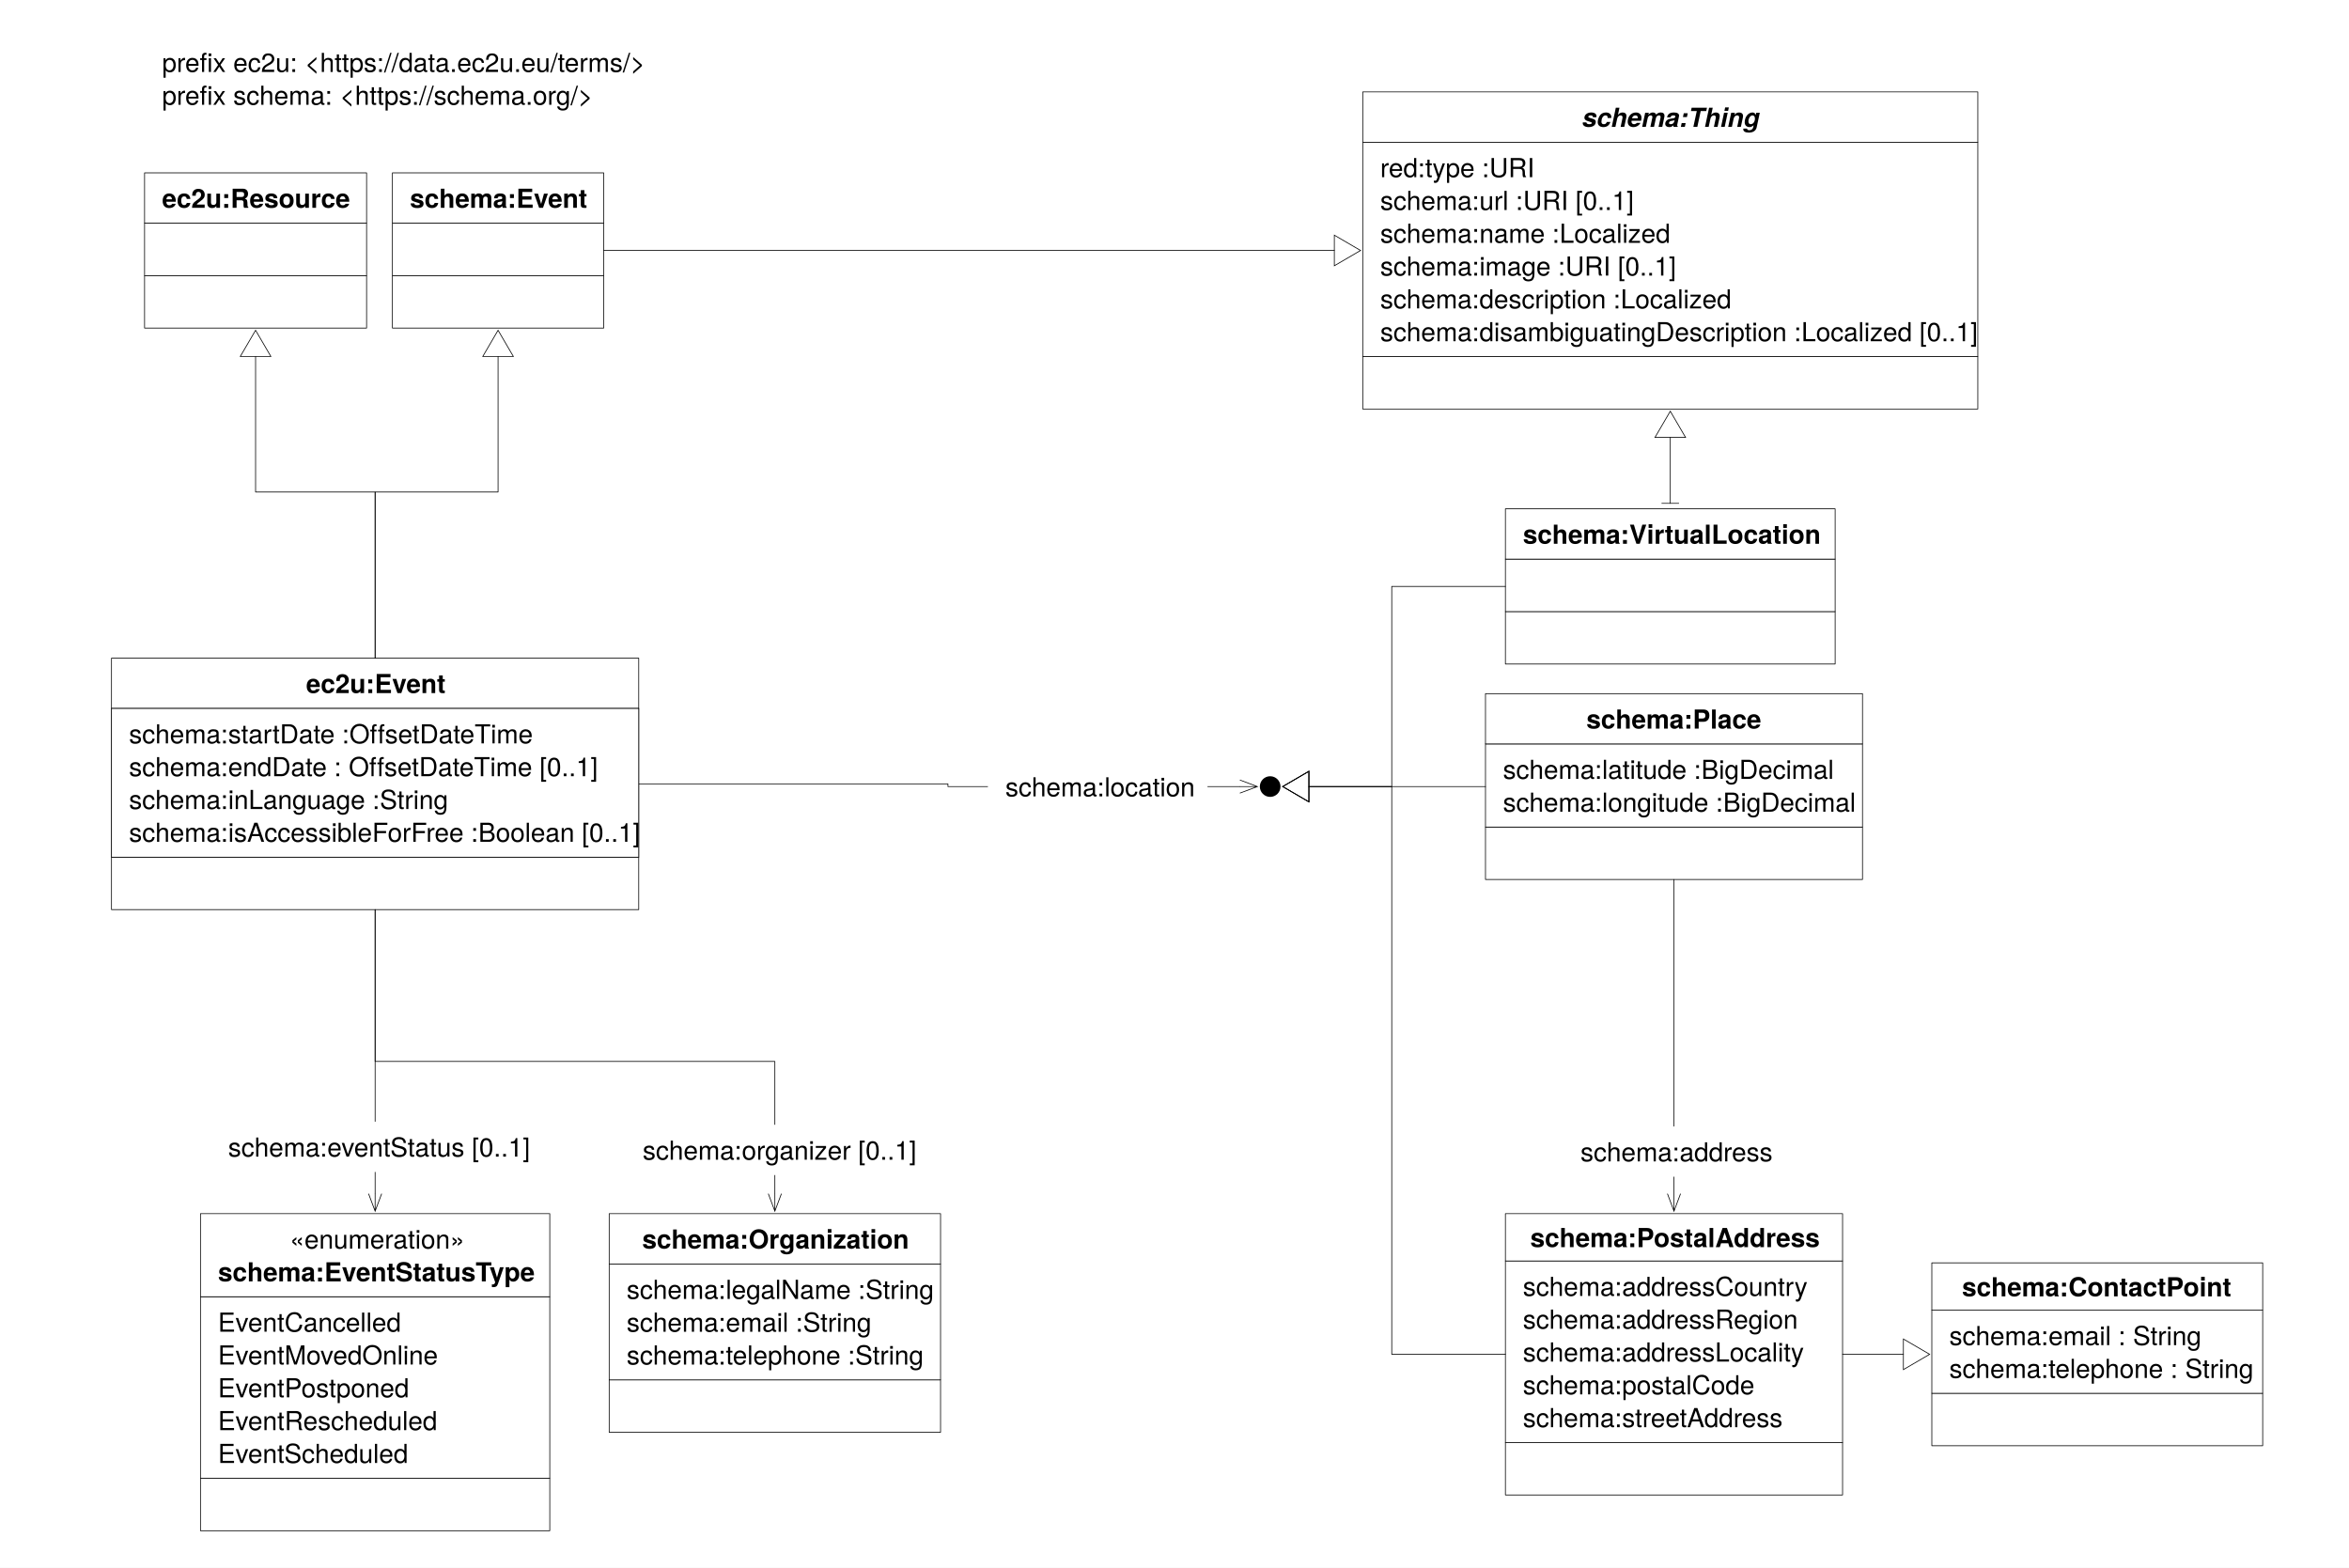
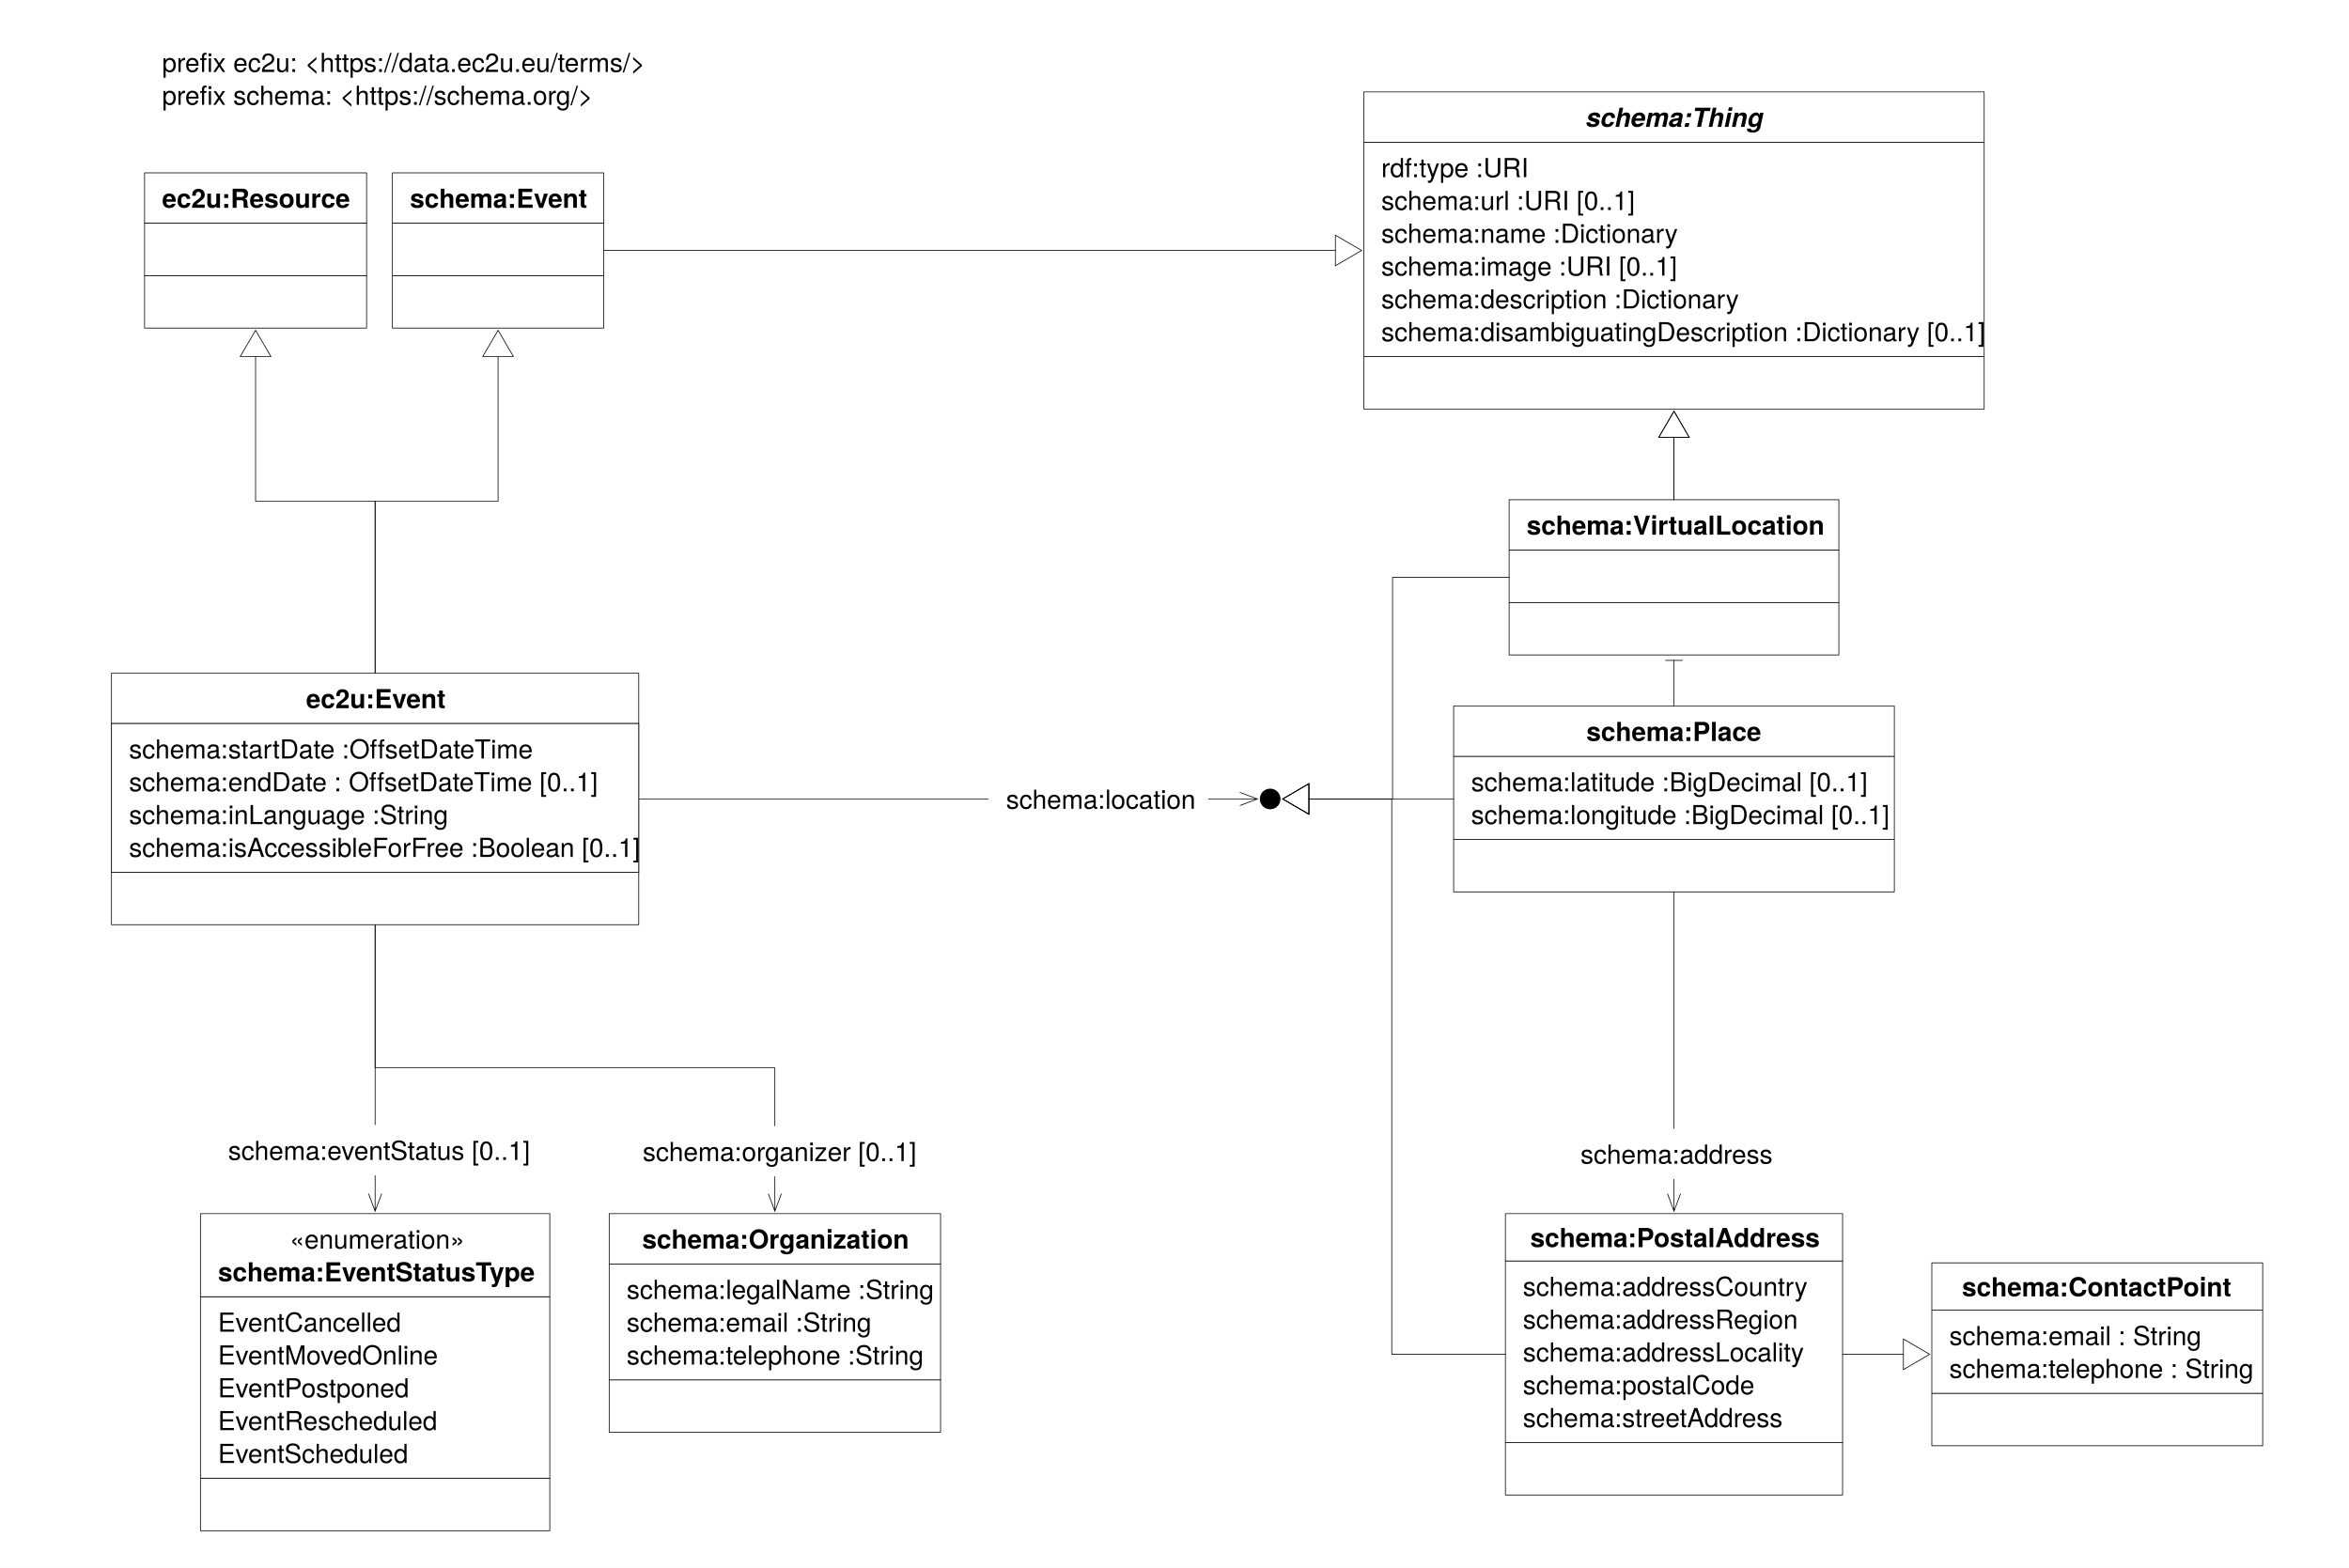
<svg xmlns="http://www.w3.org/2000/svg" xmlns:xlink="http://www.w3.org/1999/xlink" version="1.1" viewBox="0 0 806 538" width="806" height="538">
  <defs>
    <marker orient="auto" overflow="visible" markerUnits="strokeWidth" id="StickArrow_Marker" stroke-linejoin="miter" stroke-miterlimit="10" viewBox="-1 -10 26 20" markerWidth="26" markerHeight="20" color="black">
      <g>
        <path d="M 24 0 L 0 0 M 0 -9 L 24 0 L 0 9" fill="none" stroke="currentColor" stroke-width="1" />
      </g>
    </marker>
    <marker orient="auto" overflow="visible" markerUnits="strokeWidth" id="UMLInheritance_Marker" stroke-linejoin="miter" stroke-miterlimit="10" viewBox="-1 -22 38 44" markerWidth="38" markerHeight="44" color="black">
      <g>
        <path d="M 36 0 L 0 -21 L 0 21 Z" fill="none" stroke="currentColor" stroke-width="1" />
      </g>
    </marker>
    <marker orient="auto" overflow="visible" markerUnits="strokeWidth" id="NegativeControls_Marker" stroke-linejoin="miter" stroke-miterlimit="10" viewBox="-1 -13 2 26" markerWidth="2" markerHeight="26" color="black">
      <g>
-         <line x1="0" y1="12" x2="0" y2="-12" fill="none" stroke="currentColor" stroke-width="1" />
+         <line x1="0" y1="-12" x2="0" y2="12" fill="none" stroke="currentColor" stroke-width="1" />
      </g>
    </marker>
  </defs>
  <g id="Events" fill-opacity="1" stroke-dasharray="none" fill="none" stroke="none" stroke-opacity="1">
    <rect fill="white" x="0" y="0" width="806" height="538" />
    <g id="Events_Layer_1">
      <g id="Group_2">
        <g id="Graphic_5">
          <rect x="134.646" y="94.582" width="72.507" height="18" fill="white" />
          <rect x="134.646" y="94.582" width="72.507" height="18" stroke="black" stroke-linecap="round" stroke-linejoin="round" stroke-width=".25" />
        </g>
        <g id="Graphic_4">
          <rect x="134.646" y="76.582" width="72.507" height="18" fill="white" />
          <rect x="134.646" y="76.582" width="72.507" height="18" stroke="black" stroke-linecap="round" stroke-linejoin="round" stroke-width=".25" />
        </g>
        <g id="Graphic_3">
          <a xlink:href="https://schema.org/Event">
            <rect x="134.646" y="59.321" width="72.507" height="17.261" fill="white" />
            <rect x="134.646" y="59.321" width="72.507" height="17.261" stroke="black" stroke-linecap="round" stroke-linejoin="round" stroke-width=".25" />
            <text transform="translate(140.6457 62.32069)" fill="black">
              <tspan font-family="Helvetica Neue" font-weight="bold" font-size="9" fill="black" x="7176482e-19" y="9">
                schema:Event
              </tspan>
            </text>
          </a>
        </g>
      </g>
      <g id="Group_6">
        <g id="Graphic_9">
-           <rect x="509.708" y="283.816" width="129.36" height="18" fill="white" />
-           <rect x="509.708" y="283.816" width="129.36" height="18" stroke="black" stroke-linecap="round" stroke-linejoin="round" stroke-width=".25" />
+           <rect x="498.782" y="288.068" width="151.212" height="18" fill="white" />
+           <rect x="498.782" y="288.068" width="151.212" height="18" stroke="black" stroke-linecap="round" stroke-linejoin="round" stroke-width=".25" />
        </g>
        <g id="Graphic_8">
-           <rect x="509.708" y="255.294" width="129.36" height="28.522" fill="white" />
-           <rect x="509.708" y="255.294" width="129.36" height="28.522" stroke="black" stroke-linecap="round" stroke-linejoin="round" stroke-width=".25" />
-           <text transform="translate(515.7078 258.2938)" fill="black">
+           <rect x="498.782" y="259.546" width="151.212" height="28.522" fill="white" />
+           <rect x="498.782" y="259.546" width="151.212" height="28.522" stroke="black" stroke-linecap="round" stroke-linejoin="round" stroke-width=".25" />
+           <text transform="translate(504.7818 262.5457)" fill="black">
            <tspan font-family="Helvetica Neue" font-size="9" fill="black" x="0" y="9">schema:latitude :BigDecimal
+               [0..1]
            </tspan>
            <tspan font-family="Helvetica Neue" font-size="9" fill="black" x="0" y="20.261">schema:longitude
-               :BigDecimal
+               :BigDecimal [0..1]
            </tspan>
          </text>
        </g>
        <g id="Graphic_7">
          <a xlink:href="https://schema.org/Place">
-             <rect x="509.708" y="238.033" width="129.36" height="17.261" fill="white" />
-             <rect x="509.708" y="238.033" width="129.36" height="17.261" stroke="black" stroke-linecap="round" stroke-linejoin="round" stroke-width=".25" />
-             <text transform="translate(544.3143 241.0327)" fill="black">
+             <rect x="498.782" y="242.285" width="151.212" height="17.261" fill="white" />
+             <rect x="498.782" y="242.285" width="151.212" height="17.261" stroke="black" stroke-linecap="round" stroke-linejoin="round" stroke-width=".25" />
+             <text transform="translate(544.3143 245.2847)" fill="black">
              <tspan font-family="Helvetica Neue" font-weight="bold" font-size="9" fill="black" x="42632564e-20" y="9">
                schema:Place
              </tspan>
            </text>
          </a>
        </g>
      </g>
      <g id="Group_11">
        <g id="Graphic_14">
          <rect x="516.543" y="495.02" width="115.689" height="18" fill="white" />
          <rect x="516.543" y="495.02" width="115.689" height="18" stroke="black" stroke-linecap="round" stroke-linejoin="round" stroke-width=".25" />
        </g>
        <g id="Graphic_13">
          <rect x="516.543" y="432.715" width="115.689" height="62.305" fill="white" />
          <rect x="516.543" y="432.715" width="115.689" height="62.305" stroke="black" stroke-linecap="round" stroke-linejoin="round" stroke-width=".25" />
          <text transform="translate(522.5433 435.715)" fill="black">
            <tspan font-family="Helvetica Neue" font-size="9" fill="black" x="0" y="9">schema:addressCountry</tspan>
            <tspan font-family="Helvetica Neue" font-size="9" fill="black" x="0" y="20.261">schema:addressRegion
            </tspan>
            <tspan font-family="Helvetica Neue" font-size="9" fill="black" x="0" y="31.522">schema:addressLocality
            </tspan>
            <tspan font-family="Helvetica Neue" font-size="9" fill="black" x="0" y="42.783">schema:postalCode</tspan>
            <tspan font-family="Helvetica Neue" font-size="9" fill="black" x="0" y="54.044">schema:streetAddress
            </tspan>
          </text>
        </g>
        <g id="Graphic_12">
          <a xlink:href="https://schema.org/PostalAddress">
            <rect x="516.543" y="416.483" width="115.689" height="16.232" fill="white" />
            <rect x="516.543" y="416.483" width="115.689" height="16.232" stroke="black" stroke-linecap="round" stroke-linejoin="round" stroke-width=".25" />
            <text transform="translate(525.0633 418.9685)" fill="black">
              <tspan font-family="Helvetica Neue" font-weight="bold" font-size="9" fill="black" x="6394885e-19" y="9">
                schema:PostalAddress
              </tspan>
            </text>
          </a>
        </g>
      </g>
      <g id="Group_15">
        <g id="Graphic_18">
-           <rect x="516.543" y="209.871" width="113.142" height="18" fill="white" />
-           <rect x="516.543" y="209.871" width="113.142" height="18" stroke="black" stroke-linecap="round" stroke-linejoin="round" stroke-width=".25" />
+           <rect x="517.817" y="206.757" width="113.142" height="18" fill="white" />
+           <rect x="517.817" y="206.757" width="113.142" height="18" stroke="black" stroke-linecap="round" stroke-linejoin="round" stroke-width=".25" />
        </g>
        <g id="Graphic_17">
-           <rect x="516.543" y="191.871" width="113.142" height="18" fill="white" />
-           <rect x="516.543" y="191.871" width="113.142" height="18" stroke="black" stroke-linecap="round" stroke-linejoin="round" stroke-width=".25" />
+           <rect x="517.817" y="188.757" width="113.142" height="18" fill="white" />
+           <rect x="517.817" y="188.757" width="113.142" height="18" stroke="black" stroke-linecap="round" stroke-linejoin="round" stroke-width=".25" />
        </g>
        <g id="Graphic_16">
          <a xlink:href="https://schema.org/VirtualLocation">
-             <rect x="516.543" y="174.61" width="113.142" height="17.261" fill="white" />
-             <rect x="516.543" y="174.61" width="113.142" height="17.261" stroke="black" stroke-linecap="round" stroke-linejoin="round" stroke-width=".25" />
-             <text transform="translate(522.5433 177.6096)" fill="black">
+             <rect x="517.817" y="171.496" width="113.142" height="17.261" fill="white" />
+             <rect x="517.817" y="171.496" width="113.142" height="17.261" stroke="black" stroke-linecap="round" stroke-linejoin="round" stroke-width=".25" />
+             <text transform="translate(523.8168 174.4961)" fill="black">
              <tspan font-family="Helvetica Neue" font-weight="bold" font-size="9" fill="black" x="0" y="9">
                schema:VirtualLocation
              </tspan>
            </text>
          </a>
        </g>
      </g>
      <g id="Line_20">
-         <line x1="574.388" y1="301.816" x2="574.388" y2="409.633" marker-end="url(#StickArrow_Marker)" stroke="black" stroke-linecap="round" stroke-linejoin="round" stroke-width=".25" />
+         <line x1="574.388" y1="306.068" x2="574.388" y2="409.633" marker-end="url(#StickArrow_Marker)" stroke="black" stroke-linecap="round" stroke-linejoin="round" stroke-width=".25" />
      </g>
      <g id="Graphic_21">
-         <rect x="536.298" y="386.547" width="76.179" height="17.261" fill="white" />
-         <text transform="translate(542.2983 389.5474)" fill="black">
+         <rect x="536.298" y="387.337" width="76.179" height="17.261" fill="white" />
+         <text transform="translate(542.2983 390.3374)" fill="black">
          <tspan font-family="Helvetica Neue" font-size="9" fill="black" x="4973799e-20" y="9">schema:address</tspan>
        </text>
      </g>
      <g id="Line_22">
-         <path d="M 219.165 269 L 325.265 269 L 325.265 269.924 L 425.433 269.924" marker-end="url(#StickArrow_Marker)" stroke="black" stroke-linecap="round" stroke-linejoin="round" stroke-width=".25" />
+         <line x1="219.165" y1="274.176" x2="425.433" y2="274.176" marker-end="url(#StickArrow_Marker)" stroke="black" stroke-linecap="round" stroke-linejoin="round" stroke-width=".25" />
      </g>
      <g id="Graphic_23">
-         <rect x="338.97" y="261.294" width="75.351" height="17.261" fill="white" />
-         <text transform="translate(344.9696 264.2938)" fill="black">
+         <rect x="339.21" y="265.546" width="75.351" height="17.261" fill="white" />
+         <text transform="translate(345.2098 268.5457)" fill="black">
          <tspan font-family="Helvetica Neue" font-size="9" fill="black" x="0" y="9">schema:location</tspan>
        </text>
      </g>
      <g id="Group_26">
        <g id="Graphic_29">
-           <rect x="38.262" y="294.153" width="180.903" height="18" fill="white" />
-           <rect x="38.262" y="294.153" width="180.903" height="18" stroke="black" stroke-linecap="round" stroke-linejoin="round" stroke-width=".25" />
+           <rect x="38.262" y="299.329" width="180.903" height="18" fill="white" />
+           <rect x="38.262" y="299.329" width="180.903" height="18" stroke="black" stroke-linecap="round" stroke-linejoin="round" stroke-width=".25" />
        </g>
        <g id="Graphic_28">
-           <rect x="38.262" y="243.108" width="180.903" height="51.044" fill="white" />
-           <rect x="38.262" y="243.108" width="180.903" height="51.044" stroke="black" stroke-linecap="round" stroke-linejoin="round" stroke-width=".25" />
-           <text transform="translate(44.2618 251.7389)" fill="black">
+           <rect x="38.262" y="248.285" width="180.903" height="51.044" fill="white" />
+           <rect x="38.262" y="248.285" width="180.903" height="51.044" stroke="black" stroke-linecap="round" stroke-linejoin="round" stroke-width=".25" />
+           <text transform="translate(44.2618 256.9152)" fill="black">
            <tspan font-family="Helvetica Neue" font-size="9" fill="black" x="0" y="9">schema:startDate :timestamp
            </tspan>
            <tspan font-family="Helvetica Neue" font-size="9" fill="black" x="0" y="20.261">schema:endDate
              :timestamp
            </tspan>
            <tspan font-family="Helvetica Neue" font-size="9" fill="black" x="0" y="31.522">schema:typicalAgeRange
              :string
            </tspan>
          </text>
        </g>
        <g id="Graphic_27">
          <a xlink:href="https://schema.org/Event">
-             <rect x="38.262" y="225.847" width="180.903" height="17.261" fill="white" />
-             <rect x="38.262" y="225.847" width="180.903" height="17.261" stroke="black" stroke-linecap="round" stroke-linejoin="round" stroke-width=".25" />
-             <text transform="translate(105.0343 228.8473)" fill="black">
+             <rect x="38.262" y="231.024" width="180.903" height="17.261" fill="white" />
+             <rect x="38.262" y="231.024" width="180.903" height="17.261" stroke="black" stroke-linecap="round" stroke-linejoin="round" stroke-width=".25" />
+             <text transform="translate(105.0343 234.0236)" fill="black">
              <tspan font-family="Helvetica Neue" font-weight="bold" font-size="9" fill="black" x="8881784e-20" y="9">
                ec2u:Event
              </tspan>
            </text>
          </a>
        </g>
        <g id="Graphic_82">
-           <rect x="38.262" y="243.108" width="180.903" height="51.044" fill="white" />
-           <rect x="38.262" y="243.108" width="180.903" height="51.044" stroke="black" stroke-linecap="round" stroke-linejoin="round" stroke-width=".25" />
-           <text transform="translate(44.2618 246.1084)" fill="black">
+           <rect x="38.262" y="248.285" width="180.903" height="51.044" fill="white" />
+           <rect x="38.262" y="248.285" width="180.903" height="51.044" stroke="black" stroke-linecap="round" stroke-linejoin="round" stroke-width=".25" />
+           <text transform="translate(44.2618 251.2847)" fill="black">
            <tspan font-family="Helvetica Neue" font-size="9" fill="black" x="0" y="9">schema:startDate :OffsetDateTime
            </tspan>
            <tspan font-family="Helvetica Neue" font-size="9" fill="black" x="0" y="20.261">schema:endDate :
              OffsetDateTime [0..1]
            </tspan>
            <tspan font-family="Helvetica Neue" font-size="9" fill="black" x="0" y="31.522">schema:inLanguage
              :String
            </tspan>
            <tspan font-family="Helvetica Neue" font-size="9" fill="black" x="0" y="42.783">schema:isAccessibleForFree
              :Boolean [0..1]
            </tspan>
          </text>
        </g>
      </g>
      <g id="Line_30">
-         <path d="M 128.713 225.847 L 128.713 168.847 L 170.899 168.847 L 170.899 122.332" marker-end="url(#UMLInheritance_Marker)" stroke="black" stroke-linecap="round" stroke-linejoin="round" stroke-width=".25" />
+         <path d="M 128.713 231.024 L 128.713 172.024 L 170.899 172.024 L 170.899 122.332" marker-end="url(#UMLInheritance_Marker)" stroke="black" stroke-linecap="round" stroke-linejoin="round" stroke-width=".25" />
      </g>
      <g id="Graphic_31">
        <text transform="translate(55.6063 15.69865)" fill="black">
          <tspan font-family="Helvetica Neue" font-size="9" fill="black" x="0" y="9">prefix ec2u: &lt;https://data.ec2u.eu/terms/&gt;</tspan>
          <tspan font-family="Helvetica Neue" font-size="9" fill="black" x="0" y="20.261">prefix schema: &lt;https://schema.org/&gt;</tspan>
        </text>
      </g>
      <g id="Group_32">
        <g id="Graphic_35">
-           <rect x="467.592" y="122.365" width="211.044" height="18" fill="white" />
-           <rect x="467.592" y="122.365" width="211.044" height="18" stroke="black" stroke-linecap="round" stroke-linejoin="round" stroke-width=".25" />
+           <rect x="467.952" y="122.365" width="212.871" height="18" fill="white" />
+           <rect x="467.952" y="122.365" width="212.871" height="18" stroke="black" stroke-linecap="round" stroke-linejoin="round" stroke-width=".25" />
        </g>
        <g id="Graphic_34">
-           <rect x="467.592" y="48.799" width="211.044" height="73.566" fill="white" />
-           <rect x="467.592" y="48.799" width="211.044" height="73.566" stroke="black" stroke-linecap="round" stroke-linejoin="round" stroke-width=".25" />
-           <text transform="translate(473.5923 51.79857)" fill="black">
-             <tspan font-family="Helvetica Neue" font-size="9" fill="black" x="0" y="9">red:type :URI</tspan>
+           <rect x="467.952" y="48.799" width="212.871" height="73.566" fill="white" />
+           <rect x="467.952" y="48.799" width="212.871" height="73.566" stroke="black" stroke-linecap="round" stroke-linejoin="round" stroke-width=".25" />
+           <text transform="translate(473.9523 51.79857)" fill="black">
+             <tspan font-family="Helvetica Neue" font-size="9" fill="black" x="0" y="9">rdf:type :URI</tspan>
            <tspan font-family="Helvetica Neue" font-size="9" fill="black" x="0" y="20.261">schema:url :URI [0..1]
            </tspan>
-             <tspan font-family="Helvetica Neue" font-size="9" fill="black" x="0" y="31.522">schema:name :Localized
+             <tspan font-family="Helvetica Neue" font-size="9" fill="black" x="0" y="31.522">schema:name :Dictionary
            </tspan>
            <tspan font-family="Helvetica Neue" font-size="9" fill="black" x="0" y="42.783">schema:image :URI [0..1]
            </tspan>
            <tspan font-family="Helvetica Neue" font-size="9" fill="black" x="0" y="54.044">schema:description
-               :Localized
+               :Dictionary
            </tspan>
            <tspan font-family="Helvetica Neue" font-size="9" fill="black" x="0" y="65.305">
-               schema:disambiguatingDescription :Localized [0..1]
+               schema:disambiguatingDescription :Dictionary [0..1]
            </tspan>
          </text>
        </g>
        <g id="Graphic_33">
          <a xlink:href="https://schema.org/Thing">
-             <rect x="467.592" y="31.538" width="211.044" height="17.261" fill="white" />
-             <rect x="467.592" y="31.538" width="211.044" height="17.261" stroke="black" stroke-linecap="round" stroke-linejoin="round" stroke-width=".25" />
-             <text transform="translate(542.8653 34.53751)" fill="black">
+             <rect x="467.952" y="31.538" width="212.871" height="17.261" fill="white" />
+             <rect x="467.952" y="31.538" width="212.871" height="17.261" stroke="black" stroke-linecap="round" stroke-linejoin="round" stroke-width=".25" />
+             <text transform="translate(544.1388 34.53751)" fill="black">
              <tspan font-family="Helvetica Neue" font-style="italic" font-weight="bold" font-size="9" fill="black" x="0" y="9">schema:Thing
              </tspan>
            </text>
          </a>
        </g>
      </g>
      <g id="Line_38">
        <line x1="632.232" y1="464.752" x2="653.104" y2="464.752" marker-end="url(#UMLInheritance_Marker)" stroke="black" stroke-linecap="round" stroke-linejoin="round" stroke-width=".25" />
      </g>
      <g id="Group_40">
        <g id="Graphic_43">
          <rect x="68.785" y="507.301" width="119.856" height="18" fill="white" />
          <rect x="68.785" y="507.301" width="119.856" height="18" stroke="black" stroke-linecap="round" stroke-linejoin="round" stroke-width=".25" />
        </g>
        <g id="Graphic_42">
          <rect x="68.785" y="444.996" width="119.856" height="62.305" fill="white" />
          <rect x="68.785" y="444.996" width="119.856" height="62.305" stroke="black" stroke-linecap="round" stroke-linejoin="round" stroke-width=".25" />
          <text transform="translate(74.7853 447.996)" fill="black">
            <tspan font-family="Helvetica Neue" font-size="9" fill="black" x="0" y="9">EventCancelled</tspan>
            <tspan font-family="Helvetica Neue" font-size="9" fill="black" x="0" y="20.261">EventMovedOnline</tspan>
            <tspan font-family="Helvetica Neue" font-size="9" fill="black" x="0" y="31.522">EventPostponed</tspan>
            <tspan font-family="Helvetica Neue" font-size="9" fill="black" x="0" y="42.783">EventRescheduled</tspan>
            <tspan font-family="Helvetica Neue" font-size="9" fill="black" x="0" y="54.044">EventScheduled</tspan>
          </text>
        </g>
        <g id="Graphic_41">
          <a xlink:href="https://schema.org/EventStatusType">
            <rect x="68.785" y="416.483" width="119.856" height="28.513" fill="white" />
            <rect x="68.785" y="416.483" width="119.856" height="28.513" stroke="black" stroke-linecap="round" stroke-linejoin="round" stroke-width=".25" />
            <text transform="translate(74.7853 419.483)" fill="black">
              <tspan font-family="Helvetica Neue" font-size="9" fill="black" x="24.669" y="9">«enumeration»</tspan>
              <tspan font-family="Helvetica Neue" font-weight="bold" font-size="9" fill="black" x="0" y="20.252">
                schema:EventStatusType
              </tspan>
            </text>
          </a>
        </g>
      </g>
      <g id="Line_44">
-         <line x1="128.713" y1="312.153" x2="128.713" y2="409.633" marker-end="url(#StickArrow_Marker)" stroke="black" stroke-linecap="round" stroke-linejoin="round" stroke-width=".25" />
+         <line x1="128.713" y1="317.329" x2="128.713" y2="409.633" marker-end="url(#StickArrow_Marker)" stroke="black" stroke-linecap="round" stroke-linejoin="round" stroke-width=".25" />
      </g>
      <g id="Graphic_45">
-         <rect x="72.282" y="384.921" width="112.863" height="17.261" fill="white" />
-         <text transform="translate(78.2818 387.9214)" fill="black">
+         <rect x="72.282" y="386.059" width="112.863" height="17.261" fill="white" />
+         <text transform="translate(78.2818 389.0591)" fill="black">
          <tspan font-family="Helvetica Neue" font-size="9" fill="black" x="6039613e-19" y="9">schema:eventStatus
            [0..1]
          </tspan>
        </text>
      </g>
      <g id="Group_56">
        <g id="Graphic_59">
          <rect x="49.606" y="94.582" width="76.179" height="18" fill="white" />
          <rect x="49.606" y="94.582" width="76.179" height="18" stroke="black" stroke-linecap="round" stroke-linejoin="round" stroke-width=".25" />
        </g>
        <g id="Graphic_58">
          <rect x="49.606" y="76.582" width="76.179" height="18" fill="white" />
          <rect x="49.606" y="76.582" width="76.179" height="18" stroke="black" stroke-linecap="round" stroke-linejoin="round" stroke-width=".25" />
        </g>
        <g id="Graphic_57">
          <a xlink:href="file:/Users/Alessandro/Metreeca/Projects/EC2U/Data/docs/collections/index.graffle">
            <rect x="49.606" y="59.321" width="76.179" height="17.261" fill="white" />
            <rect x="49.606" y="59.321" width="76.179" height="17.261" stroke="black" stroke-linecap="round" stroke-linejoin="round" stroke-width=".25" />
            <text transform="translate(55.6063 62.32069)" fill="black">
              <tspan font-family="Helvetica Neue" font-weight="bold" font-size="9" fill="black" x="4973799e-20" y="9">
                ec2u:Resource
              </tspan>
            </text>
          </a>
        </g>
      </g>
      <g id="Line_60">
-         <path d="M 128.713 225.847 L 128.713 168.847 L 87.696 168.847 L 87.696 122.332" marker-end="url(#UMLInheritance_Marker)" stroke="black" stroke-linecap="round" stroke-linejoin="round" stroke-width=".25" />
+         <path d="M 128.713 231.024 L 128.713 172.024 L 87.696 172.024 L 87.696 122.332" marker-end="url(#UMLInheritance_Marker)" stroke="black" stroke-linecap="round" stroke-linejoin="round" stroke-width=".25" />
      </g>
      <g id="Group_71">
        <g id="Graphic_74">
          <rect x="662.854" y="478.129" width="113.529" height="18" fill="white" />
          <rect x="662.854" y="478.129" width="113.529" height="18" stroke="black" stroke-linecap="round" stroke-linejoin="round" stroke-width=".25" />
        </g>
        <g id="Graphic_73">
          <rect x="662.854" y="449.607" width="113.529" height="28.522" fill="white" />
          <rect x="662.854" y="449.607" width="113.529" height="28.522" stroke="black" stroke-linecap="round" stroke-linejoin="round" stroke-width=".25" />
          <text transform="translate(668.854 452.6066)" fill="black">
            <tspan font-family="Helvetica Neue" font-size="9" fill="black" x="0" y="9">schema:email : String</tspan>
            <tspan font-family="Helvetica Neue" font-size="9" fill="black" x="0" y="20.261">schema:telephone :
              String
            </tspan>
          </text>
        </g>
        <g id="Graphic_72">
          <a xlink:href="https://schema.org/ContactPoint">
            <rect x="662.854" y="433.375" width="113.529" height="16.232" fill="white" />
            <rect x="662.854" y="433.375" width="113.529" height="16.232" stroke="black" stroke-linecap="round" stroke-linejoin="round" stroke-width=".25" />
            <text transform="translate(673.2055 435.8601)" fill="black">
              <tspan font-family="Helvetica Neue" font-weight="bold" font-size="9" fill="black" x="4618528e-19" y="9">
                schema:ContactPoint
              </tspan>
            </text>
          </a>
        </g>
      </g>
      <g id="Line_80">
-         <line x1="573.114" y1="172.735" x2="573.114" y2="150.115" marker-end="url(#UMLInheritance_Marker)" marker-start="url(#NegativeControls_Marker)" stroke="black" stroke-linecap="round" stroke-linejoin="round" stroke-width=".25" />
+         <line x1="574.388" y1="171.496" x2="574.388" y2="150.115" marker-end="url(#UMLInheritance_Marker)" stroke="black" stroke-linecap="round" stroke-linejoin="round" stroke-width=".25" />
      </g>
      <g id="Line_81">
-         <line x1="207.153" y1="85.951" x2="457.842" y2="85.951" marker-end="url(#UMLInheritance_Marker)" stroke="black" stroke-linecap="round" stroke-linejoin="round" stroke-width=".25" />
+         <line x1="207.153" y1="85.951" x2="458.202" y2="85.951" marker-end="url(#UMLInheritance_Marker)" stroke="black" stroke-linecap="round" stroke-linejoin="round" stroke-width=".25" />
      </g>
      <g id="Group_83">
        <g id="Graphic_86">
          <rect x="209.026" y="473.527" width="113.7" height="18" fill="white" />
          <rect x="209.026" y="473.527" width="113.7" height="18" stroke="black" stroke-linecap="round" stroke-linejoin="round" stroke-width=".25" />
        </g>
        <g id="Graphic_85">
          <rect x="209.026" y="433.744" width="113.7" height="39.783" fill="white" />
          <rect x="209.026" y="433.744" width="113.7" height="39.783" stroke="black" stroke-linecap="round" stroke-linejoin="round" stroke-width=".25" />
          <text transform="translate(215.0263 436.744)" fill="black">
            <tspan font-family="Helvetica Neue" font-size="9" fill="black" x="0" y="9">schema:legalName :String</tspan>
            <tspan font-family="Helvetica Neue" font-size="9" fill="black" x="0" y="20.261">schema:email :String
            </tspan>
            <tspan font-family="Helvetica Neue" font-size="9" fill="black" x="0" y="31.522">schema:telephone :String
            </tspan>
          </text>
        </g>
        <g id="Graphic_84">
          <a xlink:href="https://schema.org/Organization">
            <rect x="209.026" y="416.483" width="113.7" height="17.261" fill="white" />
            <rect x="209.026" y="416.483" width="113.7" height="17.261" stroke="black" stroke-linecap="round" stroke-linejoin="round" stroke-width=".25" />
            <text transform="translate(220.3452 419.483)" fill="black">
              <tspan font-family="Helvetica Neue" font-weight="bold" font-size="9" fill="black" x="8597567e-19" y="9">
                schema:Organization
              </tspan>
            </text>
          </a>
        </g>
      </g>
      <g id="Line_87">
-         <path d="M 128.713 312.153 L 128.713 364.253 L 265.876 364.253 L 265.876 409.633" marker-end="url(#StickArrow_Marker)" stroke="black" stroke-linecap="round" stroke-linejoin="round" stroke-width=".25" />
+         <path d="M 128.713 317.329 L 128.713 366.429 L 265.876 366.429 L 265.876 409.633" marker-end="url(#StickArrow_Marker)" stroke="black" stroke-linecap="round" stroke-linejoin="round" stroke-width=".25" />
      </g>
      <g id="Graphic_88">
-         <rect x="214.521" y="385.98" width="102.711" height="17.261" fill="white" />
-         <text transform="translate(220.5207 388.9804)" fill="black">
+         <rect x="214.521" y="386.449" width="102.711" height="17.261" fill="white" />
+         <text transform="translate(220.5207 389.4492)" fill="black">
          <tspan font-family="Helvetica Neue" font-size="9" fill="black" x="0" y="9">schema:organizer [0..1]</tspan>
        </text>
      </g>
      <g id="Graphic_93">
-         <circle cx="435.827" cy="269.924" r="3.543" fill="black" />
+         <circle cx="435.827" cy="274.176" r="3.543" fill="black" />
      </g>
      <g id="Line_94">
-         <path d="M 516.543 201.24 L 477.543 201.24 L 477.543 269.924 L 449.12 269.924" marker-end="url(#UMLInheritance_Marker)" stroke="black" stroke-linecap="round" stroke-linejoin="round" stroke-width=".25" />
+         <path d="M 517.817 198.127 L 477.817 198.127 L 477.817 274.176 L 449.12 274.176" marker-end="url(#UMLInheritance_Marker)" stroke="black" stroke-linecap="round" stroke-linejoin="round" stroke-width=".25" />
      </g>
      <g id="Line_96">
-         <path d="M 516.543 464.752 L 477.543 464.752 L 477.543 269.924 L 449.12 269.924" marker-end="url(#UMLInheritance_Marker)" stroke="black" stroke-linecap="round" stroke-linejoin="round" stroke-width=".25" />
+         <path d="M 516.543 464.752 L 477.543 464.752 L 477.543 274.176 L 449.12 274.176" marker-end="url(#UMLInheritance_Marker)" stroke="black" stroke-linecap="round" stroke-linejoin="round" stroke-width=".25" />
      </g>
      <g id="Line_95">
-         <line x1="509.708" y1="269.924" x2="449.12" y2="269.924" marker-end="url(#UMLInheritance_Marker)" stroke="black" stroke-linecap="round" stroke-linejoin="round" stroke-width=".25" />
+         <line x1="498.782" y1="274.176" x2="449.12" y2="274.176" marker-end="url(#UMLInheritance_Marker)" stroke="black" stroke-linecap="round" stroke-linejoin="round" stroke-width=".25" />
+       </g>
+       <g id="Line_97">
+         <line x1="574.388" y1="171.496" x2="574.388" y2="150.115" marker-end="url(#UMLInheritance_Marker)" stroke="black" stroke-linecap="round" stroke-linejoin="round" stroke-width=".25" />
+       </g>
+       <g id="Line_99">
+         <line x1="574.388" y1="242.285" x2="574.388" y2="226.632" marker-end="url(#NegativeControls_Marker)" stroke="black" stroke-linecap="round" stroke-linejoin="round" stroke-width=".25" />
      </g>
    </g>
  </g>
</svg>
